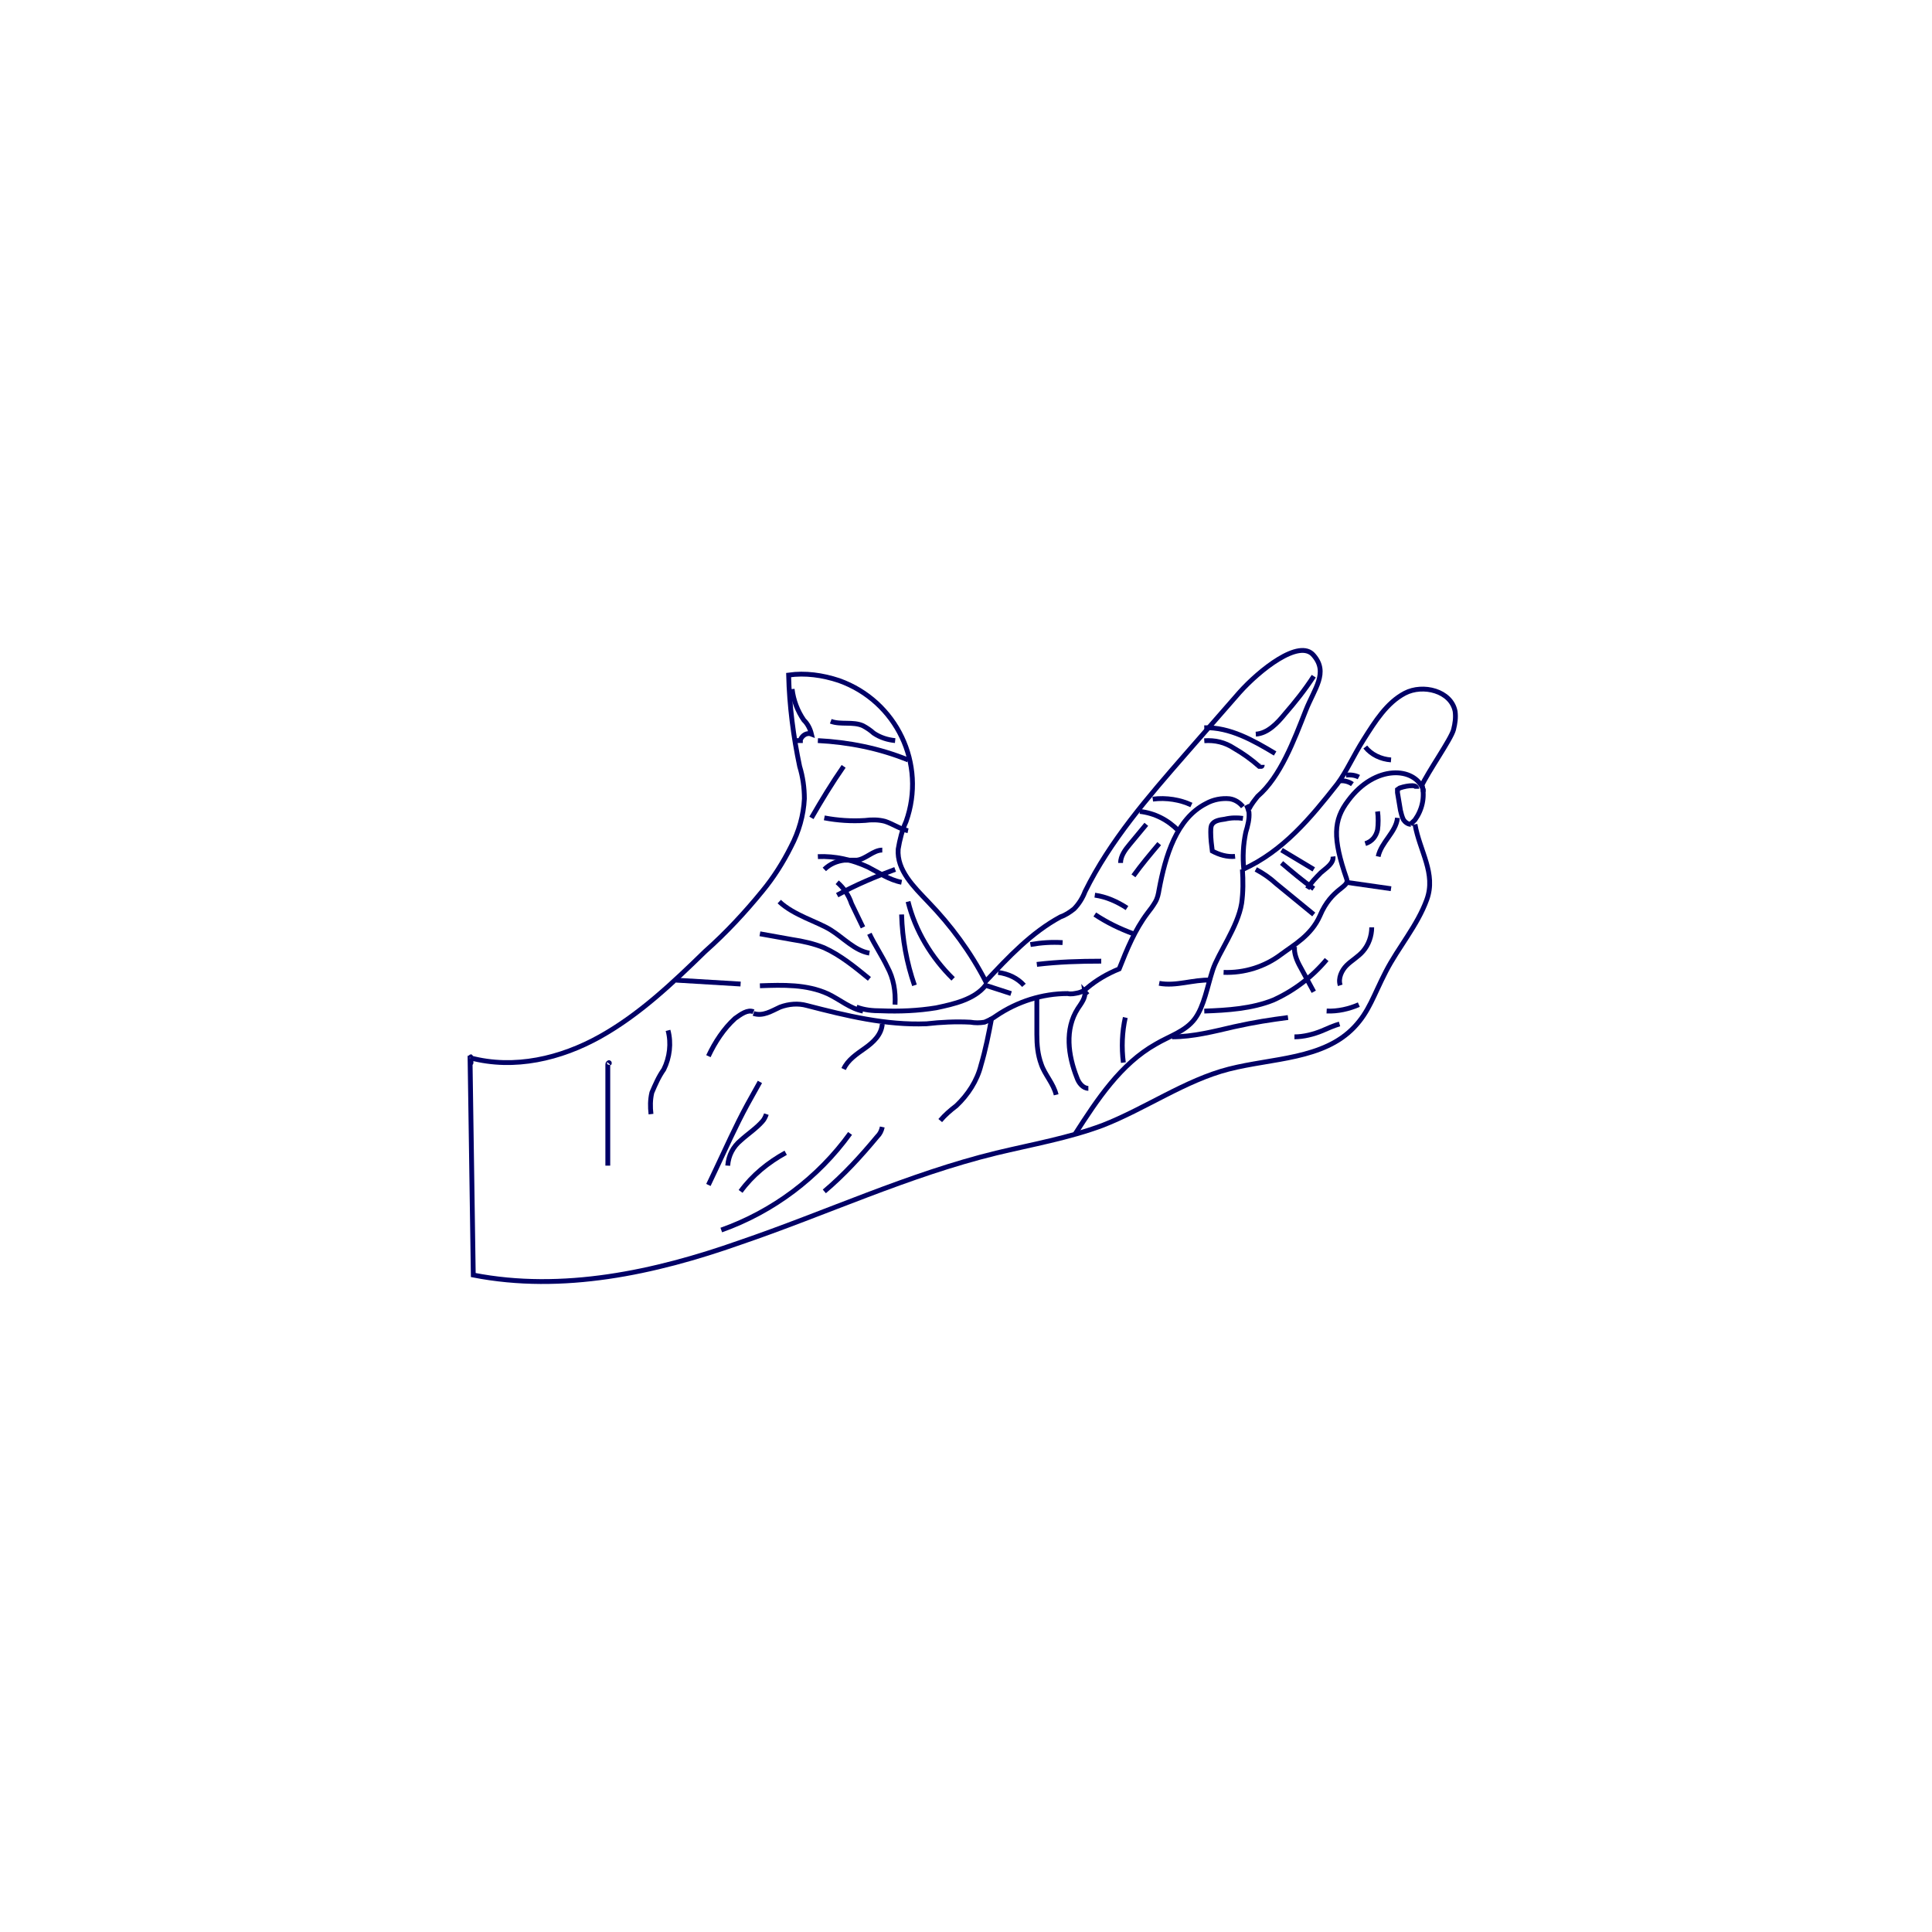
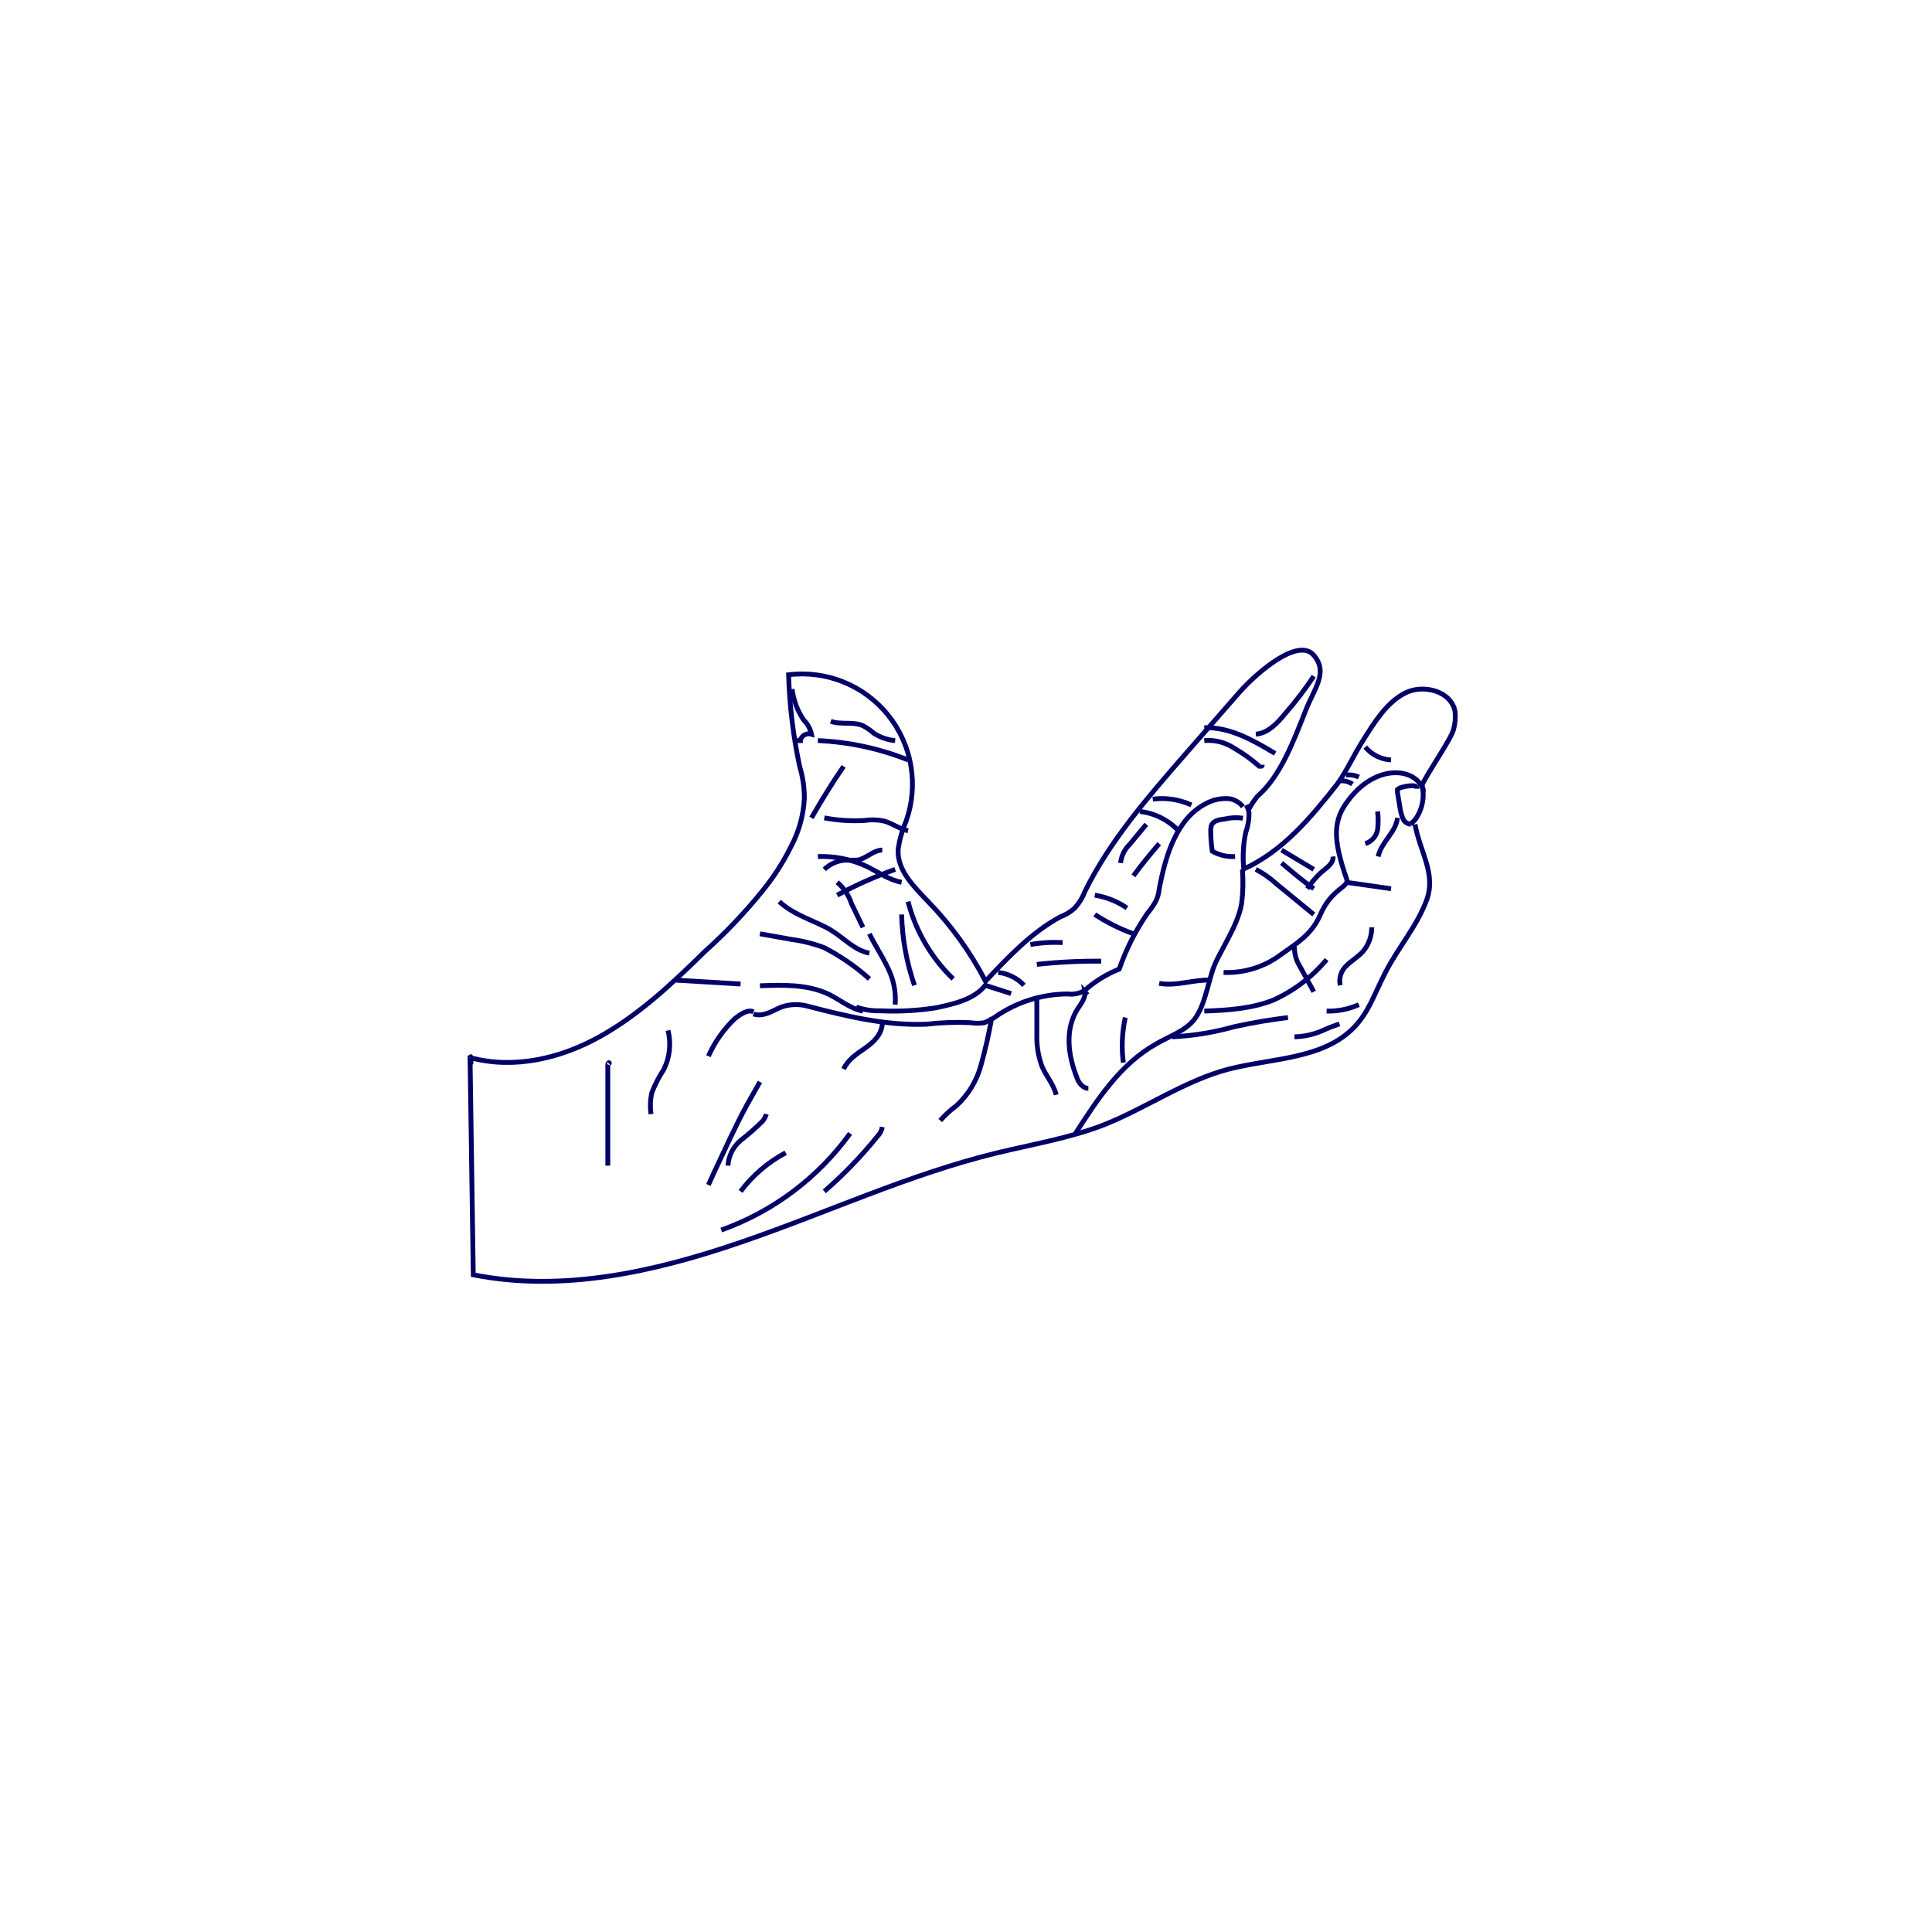
- <svg xmlns="http://www.w3.org/2000/svg" width="300" height="300" viewBox="0 0 300 300">
-   <g fill="none" fill-rule="evenodd" stroke="#006" stroke-width=".75" transform="translate(73 101)">
-     <path d="M120,24.266 C119.514,23.648 118.784,23.154 117.933,23.031 C116.717,22.907 115.379,23.154 114.285,23.772 C109.664,26.118 107.962,31.921 106.989,37.106 C106.867,37.847 106.746,38.465 106.381,39.082 C106.016,39.699 105.651,40.193 105.165,40.811 C103.219,43.403 102.003,46.367 100.787,49.453 C98.963,50.194 97.261,51.182 95.802,52.417 C95.437,52.787 94.95,53.034 94.464,53.158 C93.856,53.281 93.37,53.405 92.762,53.281 C88.87,53.281 84.979,54.516 81.696,56.738 C81.21,57.109 80.48,57.479 79.872,57.726 C79.142,57.849 78.413,57.849 77.683,57.726 C75.373,57.603 73.062,57.726 70.874,57.973 C64.55,58.22 58.47,56.738 52.269,55.133 C50.931,54.763 49.472,54.886 48.134,55.38 C46.797,55.997 45.459,56.862 44,56.368" />
-     <path d="M120.944 24.61C121.311 23.876 121.801 23.265 122.291 22.654 125.841 19.596 127.922 13.971 129.758 9.324 131.104 5.9 133.308 3.454 130.982.764 128.779-1.926 122.535 3.088 119.475 6.512L111.029 16.172C105.275 22.776 99.399 29.502 95.482 37.45 95.115 38.429 94.503 39.407 93.768 40.141 93.156 40.63 92.422 41.119 91.687 41.364 87.158 43.809 83.608 47.6 80.058 51.391 77.732 46.866 74.672 42.709 71.122 39.04 68.919 36.717 66.225 34.149 66.47 30.847 66.715 29.379 67.082 27.912 67.694 26.567 70.877 17.64 66.225 7.857 57.289 4.677 54.719 3.821 52.026 3.454 49.455 3.821 49.577 8.59 50.189 13.36 51.169 18.007 51.658 19.596 51.903 21.308 51.903 23.02 51.781 25.588 51.046 28.156 49.822 30.48 48.598 32.926 47.129 35.249 45.415 37.328 42.722 40.63 39.784 43.809 36.479 46.744 31.46 51.636 26.319 56.527 20.198 59.951 14.078 63.375 6.855 65.087 0 63.253M147.704 21.119C148.681 18.911 152.342 13.758 152.708 12.286 152.952 11.305 153.074 10.446 152.952 9.464 152.342 6.275 147.948 5.171 145.141 6.643 142.334 8.115 140.504 11.059 138.795 13.758 137.086 16.457 136.11 18.788 134.645 20.751 130.496 26.026 126.224 31.178 120 34M147.839 21C148.263 22.811 147.839 24.736 146.707 26.321L146 27" />
-     <path d="M117,49.99 C120.186,50.112 123.372,49.137 125.945,47.187 C127.905,45.724 130.601,44.262 131.949,41.215 C133.787,36.827 136.605,36.827 136.115,35.487 C133.909,29.149 134.032,26.346 136.36,23.299 C140.526,17.693 146.652,18.059 148,21.593 L148,21.959" />
-     <path d="M146.717,27 C147.452,31.182 150.024,34.626 148.554,38.685 C147.084,42.744 144.145,46.065 142.186,49.878 C140.226,53.691 139.614,56.028 137.287,58.489 C132.511,63.532 124.55,63.286 117.815,65.008 C111.079,66.73 104.833,71.158 98.22,73.741 C92.953,75.709 87.32,76.693 81.686,78.046 C68.092,81.367 55.233,87.394 41.884,91.945 C28.658,96.619 14.329,99.694 0.49,96.988 L0,64.024 C0.367,64.516 -0.122,62.671 0.122,63.163" />
-     <path d="M120.14 34C119.94 32.125 120.04 30.125 120.44 28.25 120.74 27.25 121.04 26.125 120.94 25.125 120.84 24.75 120.74 24.375 120.54 24M94 75C97.391 69.722 101.025 64.198 106.476 61.129 108.535 59.901 111.078 59.165 112.532 57.201 113.985 55.237 114.47 52.168 115.318 49.59 116.166 47.012 119.194 42.961 119.799 39.278 120.042 37.56 120.042 35.719 119.92 34M37 83L38.043 80.802C39.667 77.382 41.174 73.962 43.029 70.542L45 67M58 65C58.638 63.574 60.043 62.667 61.319 61.759 62.596 60.852 63.872 59.685 64 58M73 73C73.716 72.152 74.552 71.424 75.507 70.697 77.299 69 78.731 66.818 79.328 64.394 80.045 61.97 80.522 59.545 81 57M91 69C90.591 67.25 89.227 65.875 88.682 64.25 88.136 62.75 88 61.25 88 59.625L88 54M96 68C95.178 68 94.494 67.167 94.22 66.333 92.851 62.881 92.303 58.833 94.357 55.619 94.905 54.786 95.589 53.952 95.452 53L95.863 53.476M101.434 64C101.134 61.625 101.234 59.25 101.734 57M115 51.188C112.254 51.088 109.627 52.188 107 51.688M118.78 31.977C117.561 32.095 116.341 31.741 115.244 31.151 115.122 30.207 115 29.263 115 28.201 115 27.847 115 27.493 115.122 27.139 115.488 26.432 116.341 26.314 117.195 26.196 118.171 25.96 119.146 25.96 120 26.078M59 75C54.031 81.875 47.075 87.125 39 90M64 74C63.873 74.61 63.62 75.098 63.239 75.463 60.704 78.512 58.042 81.439 55 84M21.379 80L21.379 64.292C21.379 64.171 21.379 64.171 21.479 64.05 21.579 63.929 21.679 64.05 21.579 64.171M28.087 72C27.955 70.886 27.955 69.771 28.219 68.657 28.748 67.419 29.276 66.181 30.07 65.067 30.995 63.21 31.259 60.981 30.731 59" />
-     <line x1="42" x2="32" y1="51.8" y2="51.2" />
-     <path d="M62 51C59.814 49.218 57.507 47.309 54.957 46.164 53.379 45.527 51.679 45.145 49.979 44.891L45 44M62 47C59.746 46.625 57.966 44.625 55.949 43.375 53.932 42.125 50.254 41.125 48 39M67 36C65.056 35.626 63.477 34.506 61.776 33.634 59.346 32.514 56.673 31.891 54 32.016M68 28C66.762 27.733 65.648 26.933 64.41 26.533 63.419 26.267 62.305 26.267 61.314 26.4 59.21 26.533 57.105 26.4 55 26M68 17C63.579 15.2 58.789 14.24 54 14M109 60C112.24 60 115.48 59.16 118.6 58.44 121.84 57.72 124.24 57.36 127 57M114 56C117.585 55.877 121.409 55.631 124.755 54.277 127.981 52.8 130.73 50.708 133 48" />
-     <line x1="136" x2="143" y1="36" y2="37" />
-     <path d="M128.018 46C127.903 47.018 128.362 48.164 128.935 49.182L131 53M128 60C129.426 60 130.981 59.6 132.278 59.067 133.185 58.667 134.093 58.267 135 58M133 55.99C134.744 56.072 136.488 55.66 138 55M135.11 52C134.743 50.89 135.354 49.658 136.088 48.918 136.821 48.178 137.922 47.562 138.655 46.699 139.511 45.712 140 44.356 140 43M146.077 27C145.615 27 145.154 26.64 144.923 26.28 144.692 25.8 144.577 25.32 144.462 24.84L144 22.08C144 21.96 144 21.72 144 21.6L144.346 21.36C145.038 21.12 145.731 21 146.308 21 146.654 21 147 21.12 147 21.48M131 41L125.156 36.211C124.221 35.351 123.169 34.614 122 34M131 37C129.256 35.759 127.628 34.379 126 33" />
-     <line x1="131" x2="126" y1="34" y2="31" />
-     <path d="M135 20.263C135.667 20.163 136.444 20.363 137 20.763M136 19.369C136.667 19.269 137.444 19.369 138 19.669M130 37C130.587 36.048 131.291 35.333 132.113 34.5 132.935 33.786 134.109 33.071 133.992 32M103 44C100.83 43.192 98.915 42.269 97 41M97 38C98.795 38.25 100.462 39 102 40M82 50C83.625 50.222 85 50.889 86 52M84 53.281L80.041 52C78.309 54.212 75.093 54.91 72.371 55.492 69.526 55.958 66.68 56.074 63.835 55.958 62.474 55.958 61.237 55.842 60 55.376M98 48.25C94.627 48.25 91.373 48.35 88 48.75M92 45.369C90.293 45.269 88.707 45.369 87 45.669M104 25C106.298 25.261 108.34 26.304 110 28M106 23.09C108.082 22.817 110.286 23.181 112 24M114 14.022C115.658 13.905 117.197 14.256 118.618 15.192 120.039 16.011 121.342 16.947 122.526 18L122.882 18C123 18 123 17.766 123 17.766M114 12.005C117.965 11.88 121.674 14.003 125 16M66 14C64.846 13.885 63.692 13.538 62.667 12.846 62.154 12.385 61.641 12.038 61 11.692 59.462 11 57.538 11.577 56 11M50 6C50.214 7.778 50.857 9.429 51.821 10.825 52.357 11.333 52.786 12.095 53 12.984 52.357 12.73 51.607 13.111 51.286 13.873 51.286 13.873 51.286 14 51.286 14L50.643 14M68 39C69.125 43.531 71.625 47.694 75 51M67 41C67.1 44.831 67.8 48.539 69 52" />
-     <path d="M62 44C62.819 45.73 63.989 47.461 64.808 49.191 65.744 50.921 66.095 52.899 65.978 55M103 35C104.257 33.25 105.629 31.625 107 30M101 33C101 31.92 101.706 30.96 102.412 30.12L105 27M122 13C123.875 12.875 125.375 11.25 126.5 9.875 128.125 8 129.625 6.125 131 4M143 17C141.4 16.882 139.933 16.176 139 15M144 26C143.76 28.25 141.48 29.75 141 32M140.91 25C141.03 25.909 141.03 26.932 140.91 27.841 140.672 28.864 140.075 29.659 139 30M53 26C54.585 23.254 56.171 20.627 58 18M57 36C58 36.86 58.778 37.965 59.222 39.316L61 43M57 38C59.915 36.375 62.958 35.125 66 34M55 34C55.9 33.143 56.929 32.714 58.086 32.571 58.729 32.571 59.371 32.571 60.014 32.571 61.429 32.429 62.586 31 64 31M44 56.105C43.082 55.714 42.049 56.495 41.131 57.145 39.41 58.707 38.033 60.788 37 63M61 56C59.031 55.62 57.431 54.225 55.585 53.338 52.262 51.817 48.569 51.944 45 52.07M49 78C46.278 79.5 43.815 81.5 42 84M46 72C45.88 72.369 45.64 72.862 45.4 73.108 44.44 74.215 43.12 75.077 42.04 76.062 40.84 77.046 40.12 78.4 40 80" />
+ <svg xmlns="http://www.w3.org/2000/svg" viewBox="0 0 300 300">
+   <defs>
+     <clipPath id="a">
+       <rect width="300" height="300" style="fill:none" />
+     </clipPath>
+   </defs>
+   <g style="clip-path:url(#a)">
+     <path d="M193,125.27a3.28,3.28,0,0,0-2.07-1.24,6.33,6.33,0,0,0-3.65.74c-4.62,2.35-6.32,8.15-7.29,13.34a5.22,5.22,0,0,1-.61,2,14.07,14.07,0,0,1-1.22,1.73,36,36,0,0,0-4.37,8.64,18.28,18.28,0,0,0-5,3,2.91,2.91,0,0,1-1.34.74,4.08,4.08,0,0,1-1.7.12,19.89,19.89,0,0,0-11.06,3.46,8.9,8.9,0,0,1-1.83,1,6.71,6.71,0,0,1-2.19,0,41.45,41.45,0,0,0-6.81.24c-6.32.25-12.4-1.23-18.6-2.84a6.84,6.84,0,0,0-4.14.25c-1.33.62-2.67,1.48-4.13,1" style="fill:none;stroke:#006;stroke-miterlimit:10;stroke-width:0.75px" />
+     <path d="M193.94,125.61a11.74,11.74,0,0,1,1.35-2c3.55-3.05,5.63-8.68,7.47-13.33,1.34-3.42,3.55-5.87,1.22-8.56s-8.44,2.33-11.5,5.75L184,117.17c-5.75,6.61-11.63,13.33-15.55,21.28a7.82,7.82,0,0,1-1.71,2.69,7.07,7.07,0,0,1-2.08,1.22c-4.53,2.45-8.08,6.24-11.63,10A52.4,52.4,0,0,0,144.12,140c-2.2-2.32-4.89-4.89-4.65-8.19a17.36,17.36,0,0,1,1.22-4.28,17.13,17.13,0,0,0-18.24-22.75A79.51,79.51,0,0,0,124.17,119a17.11,17.11,0,0,1,.73,5,17.81,17.81,0,0,1-2.08,7.46,36.2,36.2,0,0,1-4.4,6.85,81.53,81.53,0,0,1-8.94,9.41c-5,4.9-10.16,9.79-16.28,13.21s-13.34,5.14-20.2,3.3" style="fill:none;stroke:#006;stroke-miterlimit:10;stroke-width:0.75px" />
+     <path d="M220.7,122.12c1-2.21,4.64-7.36,5-8.83a7.56,7.56,0,0,0,.24-2.83c-.61-3.19-5-4.29-7.81-2.82s-4.64,4.42-6.35,7.12-2.68,5-4.14,7C203.5,127,199.22,132.18,193,135" style="fill:none;stroke:#006;stroke-miterlimit:10;stroke-width:0.75px" />
+     <path d="M220.84,122a6.6,6.6,0,0,1-1.13,5.32L219,128" style="fill:none;stroke:#006;stroke-miterlimit:10;stroke-width:0.75px" />
+     <path d="M190,151a13.94,13.94,0,0,0,8.94-2.8c2-1.47,4.66-2.93,6-6,1.84-4.38,4.65-4.38,4.16-5.72-2.2-6.34-2.08-9.14.25-12.19,4.17-5.61,10.29-5.24,11.64-1.71V123" style="fill:none;stroke:#006;stroke-miterlimit:10;stroke-width:0.75px" />
+     <path d="M219.72,128c.73,4.18,3.3,7.63,1.83,11.69s-4.4,7.38-6.36,11.19-2.58,6.15-4.9,8.61c-4.78,5-12.74,4.8-19.48,6.52s-13,6.15-19.59,8.73c-5.27,2-10.9,2.95-16.53,4.31-13.6,3.32-26.46,9.34-39.81,13.9s-27.55,7.74-41.39,5L73,165c.37.5-.12-1.35.12-.86" style="fill:none;stroke:#006;stroke-miterlimit:10;stroke-width:0.75px" />
+     <path d="M193.14,135a18.54,18.54,0,0,1,.3-5.75,8.55,8.55,0,0,0,.5-3.13,5.2,5.2,0,0,0-.4-1.12" style="fill:none;stroke:#006;stroke-miterlimit:10;stroke-width:0.75px" />
+     <path d="M167,176c3.39-5.28,7-10.8,12.48-13.87,2.05-1.23,4.6-2,6.05-3.93s1.94-5,2.79-7.61,3.87-6.63,4.48-10.31a25.9,25.9,0,0,0,.12-5.28" style="fill:none;stroke:#006;stroke-miterlimit:10;stroke-width:0.75px" />
+     <path d="M110,184l1-2.2c1.63-3.42,3.13-6.84,5-10.26l2-3.54" style="fill:none;stroke:#006;stroke-miterlimit:10;stroke-width:0.75px" />
+     <path d="M131,166c.64-1.43,2-2.33,3.32-3.24s2.55-2.07,2.68-3.76" style="fill:none;stroke:#006;stroke-miterlimit:10;stroke-width:0.75px" />
+     <path d="M146,174a15,15,0,0,1,2.51-2.3,13.25,13.25,0,0,0,3.82-6.31A75.67,75.67,0,0,0,154,158" style="fill:none;stroke:#006;stroke-miterlimit:10;stroke-width:0.75px" />
+     <path d="M164,170c-.41-1.75-1.77-3.12-2.32-4.75a13.3,13.3,0,0,1-.68-4.63V155" style="fill:none;stroke:#006;stroke-miterlimit:10;stroke-width:0.75px" />
+     <path d="M169,169c-.82,0-1.51-.83-1.78-1.67-1.37-3.45-1.92-7.5.14-10.71.54-.83,1.23-1.67,1.09-2.62l.41.48" style="fill:none;stroke:#006;stroke-miterlimit:10;stroke-width:0.75px" />
+     <path d="M174.43,165a20.48,20.48,0,0,1,.3-7" style="fill:none;stroke:#006;stroke-miterlimit:10;stroke-width:0.75px" />
+     <path d="M188,152.19c-2.75-.1-5.37,1-8,.5" style="fill:none;stroke:#006;stroke-miterlimit:10;stroke-width:0.75px" />
+     <path d="M191.78,133a6.27,6.27,0,0,1-3.54-.83,22.58,22.58,0,0,1-.24-3,3.2,3.2,0,0,1,.12-1.06c.37-.71,1.22-.83,2.08-.94a7.44,7.44,0,0,1,2.8-.12" style="fill:none;stroke:#006;stroke-miterlimit:10;stroke-width:0.75px" />
+     <path d="M132,176a42.12,42.12,0,0,1-20,15" style="fill:none;stroke:#006;stroke-miterlimit:10;stroke-width:0.75px" />
+     <path d="M137,175a2.74,2.74,0,0,1-.76,1.46A67.19,67.19,0,0,1,128,185" style="fill:none;stroke:#006;stroke-miterlimit:10;stroke-width:0.75px" />
+     <path d="M94.38,181V165.29c0-.12,0-.12.1-.24s.2,0,.1.12" style="fill:none;stroke:#006;stroke-miterlimit:10;stroke-width:0.75px" />
+     <path d="M101.09,173a9.17,9.17,0,0,1,.13-3.34,18.76,18.76,0,0,1,1.85-3.59,8.82,8.82,0,0,0,.66-6.07" style="fill:none;stroke:#006;stroke-miterlimit:10;stroke-width:0.75px" />
+     <line x1="115" y1="152.8" x2="105" y2="152.2" style="fill:none;stroke:#006;stroke-miterlimit:10;stroke-width:0.75px" />
+     <path d="M135,152a33.78,33.78,0,0,0-7-4.84,22.75,22.75,0,0,0-5-1.27l-5-.89" style="fill:none;stroke:#006;stroke-miterlimit:10;stroke-width:0.75px" />
+     <path d="M135,148c-2.25-.38-4-2.38-6.05-3.62s-5.7-2.26-7.95-4.38" style="fill:none;stroke:#006;stroke-miterlimit:10;stroke-width:0.75px" />
+     <path d="M140,137c-1.94-.37-3.52-1.49-5.22-2.37A16.77,16.77,0,0,0,127,133" style="fill:none;stroke:#006;stroke-miterlimit:10;stroke-width:0.75px" />
+     <path d="M141,129c-1.24-.27-2.35-1.07-3.59-1.47a8.31,8.31,0,0,0-3.1-.13A25.29,25.29,0,0,1,128,127" style="fill:none;stroke:#006;stroke-miterlimit:10;stroke-width:0.75px" />
+     <path d="M141,118a42.93,42.93,0,0,0-14-3" style="fill:none;stroke:#006;stroke-miterlimit:10;stroke-width:0.75px" />
+     <path d="M182,161a43.33,43.33,0,0,0,9.6-1.56c3.24-.72,5.64-1.08,8.4-1.44" style="fill:none;stroke:#006;stroke-miterlimit:10;stroke-width:0.75px" />
+     <path d="M187,157c3.58-.12,7.41-.37,10.75-1.72A23.26,23.26,0,0,0,206,149" style="fill:none;stroke:#006;stroke-miterlimit:10;stroke-width:0.75px" />
+     <line x1="209" y1="137" x2="216" y2="138" style="fill:none;stroke:#006;stroke-miterlimit:10;stroke-width:0.75px" />
+     <path d="M201,147a5.55,5.55,0,0,0,.92,3.18L204,154" style="fill:none;stroke:#006;stroke-miterlimit:10;stroke-width:0.75px" />
+     <path d="M201,161a11.82,11.82,0,0,0,4.28-.93A23.56,23.56,0,0,1,208,159" style="fill:none;stroke:#006;stroke-miterlimit:10;stroke-width:0.75px" />
+     <path d="M206,157a11.38,11.38,0,0,0,5-1" style="fill:none;stroke:#006;stroke-miterlimit:10;stroke-width:0.75px" />
+     <path d="M208.11,153a3.2,3.2,0,0,1,1-3.08c.73-.74,1.83-1.36,2.57-2.22A5.75,5.75,0,0,0,213,144" style="fill:none;stroke:#006;stroke-miterlimit:10;stroke-width:0.75px" />
+     <path d="M219.08,128a1.53,1.53,0,0,1-1.16-.72,7.29,7.29,0,0,1-.46-1.44l-.46-2.76v-.48l.35-.24a6.14,6.14,0,0,1,2-.36c.34,0,.69.12.69.48" style="fill:none;stroke:#006;stroke-miterlimit:10;stroke-width:0.75px" />
+     <path d="M204,142l-5.84-4.79A14.78,14.78,0,0,0,195,135" style="fill:none;stroke:#006;stroke-miterlimit:10;stroke-width:0.75px" />
+     <path d="M204,138c-1.74-1.24-3.37-2.62-5-4" style="fill:none;stroke:#006;stroke-miterlimit:10;stroke-width:0.75px" />
+     <line x1="204" y1="135" x2="199" y2="132" style="fill:none;stroke:#006;stroke-miterlimit:10;stroke-width:0.75px" />
+     <path d="M208,121.26a2.86,2.86,0,0,1,2,.5" style="fill:none;stroke:#006;stroke-miterlimit:10;stroke-width:0.75px" />
+     <path d="M209,120.37a3.39,3.39,0,0,1,2,.3" style="fill:none;stroke:#006;stroke-miterlimit:10;stroke-width:0.75px" />
+     <path d="M203,138a14.14,14.14,0,0,1,2.11-2.5c.83-.71,2-1.43,1.88-2.5" style="fill:none;stroke:#006;stroke-miterlimit:10;stroke-width:0.75px" />
+     <path d="M176,145a28.52,28.52,0,0,1-6-3" style="fill:none;stroke:#006;stroke-miterlimit:10;stroke-width:0.75px" />
+     <path d="M170,139a12.4,12.4,0,0,1,5,2" style="fill:none;stroke:#006;stroke-miterlimit:10;stroke-width:0.75px" />
+     <path d="M155,151a6.41,6.41,0,0,1,4,2" style="fill:none;stroke:#006;stroke-miterlimit:10;stroke-width:0.75px" />
+     <path d="M157,154.28,153,153c-1.73,2.21-4.95,2.91-7.67,3.49a42.12,42.12,0,0,1-8.53.47,10.69,10.69,0,0,1-3.84-.58" style="fill:none;stroke:#006;stroke-miterlimit:10;stroke-width:0.75px" />
+     <path d="M171,149.25a83.72,83.72,0,0,0-10,.5" style="fill:none;stroke:#006;stroke-miterlimit:10;stroke-width:0.75px" />
+     <path d="M165,146.37a21,21,0,0,0-5,.3" style="fill:none;stroke:#006;stroke-miterlimit:10;stroke-width:0.75px" />
+     <path d="M177,126a9.82,9.82,0,0,1,6,3" style="fill:none;stroke:#006;stroke-miterlimit:10;stroke-width:0.75px" />
+     <path d="M179,124.09a11,11,0,0,1,6,.91" style="fill:none;stroke:#006;stroke-miterlimit:10;stroke-width:0.75px" />
+     <path d="M187,115a7.23,7.23,0,0,1,4.62,1.17,24.13,24.13,0,0,1,3.91,2.81h.35c.12,0,.12-.23.12-.23" style="fill:none;stroke:#006;stroke-miterlimit:10;stroke-width:0.75px" />
+     <path d="M187,113c4-.13,7.67,2,11,4" style="fill:none;stroke:#006;stroke-miterlimit:10;stroke-width:0.75px" />
+     <path d="M139,115a7.23,7.23,0,0,1-3.33-1.15,8.28,8.28,0,0,0-1.67-1.16c-1.54-.69-3.46-.11-5-.69" style="fill:none;stroke:#006;stroke-miterlimit:10;stroke-width:0.75px" />
+     <path d="M123,107a10.78,10.78,0,0,0,1.82,4.83A4.32,4.32,0,0,1,126,114a1.38,1.38,0,0,0-1.71.89V115h-.65" style="fill:none;stroke:#006;stroke-miterlimit:10;stroke-width:0.75px" />
+     <path d="M141,140a25.54,25.54,0,0,0,7,12" style="fill:none;stroke:#006;stroke-miterlimit:10;stroke-width:0.75px" />
+     <path d="M140,142a36.49,36.49,0,0,0,2,11" style="fill:none;stroke:#006;stroke-miterlimit:10;stroke-width:0.75px" />
+     <path d="M135,145c.82,1.73,2,3.46,2.81,5.19A10.82,10.82,0,0,1,139,156" style="fill:none;stroke:#006;stroke-miterlimit:10;stroke-width:0.75px" />
+     <path d="M176,136c1.26-1.75,2.63-3.38,4-5" style="fill:none;stroke:#006;stroke-miterlimit:10;stroke-width:0.75px" />
+     <path d="M174,134a4.8,4.8,0,0,1,1.41-2.88L178,128" style="fill:none;stroke:#006;stroke-miterlimit:10;stroke-width:0.75px" />
+     <path d="M195,114c1.88-.12,3.38-1.75,4.5-3.12A54.38,54.38,0,0,0,204,105" style="fill:none;stroke:#006;stroke-miterlimit:10;stroke-width:0.75px" />
+     <path d="M216,118a5.57,5.57,0,0,1-4-2" style="fill:none;stroke:#006;stroke-miterlimit:10;stroke-width:0.75px" />
+     <path d="M217,127c-.24,2.25-2.52,3.75-3,6" style="fill:none;stroke:#006;stroke-miterlimit:10;stroke-width:0.75px" />
+     <path d="M213.91,126a11.25,11.25,0,0,1,0,2.84A2.79,2.79,0,0,1,212,131" style="fill:none;stroke:#006;stroke-miterlimit:10;stroke-width:0.75px" />
+     <path d="M126,127c1.59-2.75,3.17-5.37,5-8" style="fill:none;stroke:#006;stroke-miterlimit:10;stroke-width:0.75px" />
+     <path d="M130,137a7.29,7.29,0,0,1,2.22,3.32L134,144" style="fill:none;stroke:#006;stroke-miterlimit:10;stroke-width:0.75px" />
+     <path d="M130,139a64,64,0,0,1,9-4" style="fill:none;stroke:#006;stroke-miterlimit:10;stroke-width:0.75px" />
+     <path d="M128,135a5.21,5.21,0,0,1,3.09-1.43H133c1.42-.14,2.58-1.57,4-1.57" style="fill:none;stroke:#006;stroke-miterlimit:10;stroke-width:0.75px" />
+     <path d="M117,157.1c-.92-.39-2,.39-2.87,1.05A18.38,18.38,0,0,0,110,164" style="fill:none;stroke:#006;stroke-miterlimit:10;stroke-width:0.75px" />
+     <path d="M134,157c-2-.38-3.57-1.77-5.42-2.66-3.32-1.52-7-1.4-10.58-1.27" style="fill:none;stroke:#006;stroke-miterlimit:10;stroke-width:0.75px" />
+     <path d="M122,179a21.22,21.22,0,0,0-7,6" style="fill:none;stroke:#006;stroke-miterlimit:10;stroke-width:0.75px" />
+     <path d="M119,173a3.29,3.29,0,0,1-.6,1.11,37.71,37.71,0,0,1-3.36,2.95,5.53,5.53,0,0,0-2,3.94" style="fill:none;stroke:#006;stroke-miterlimit:10;stroke-width:0.75px" />
  </g>
</svg>
